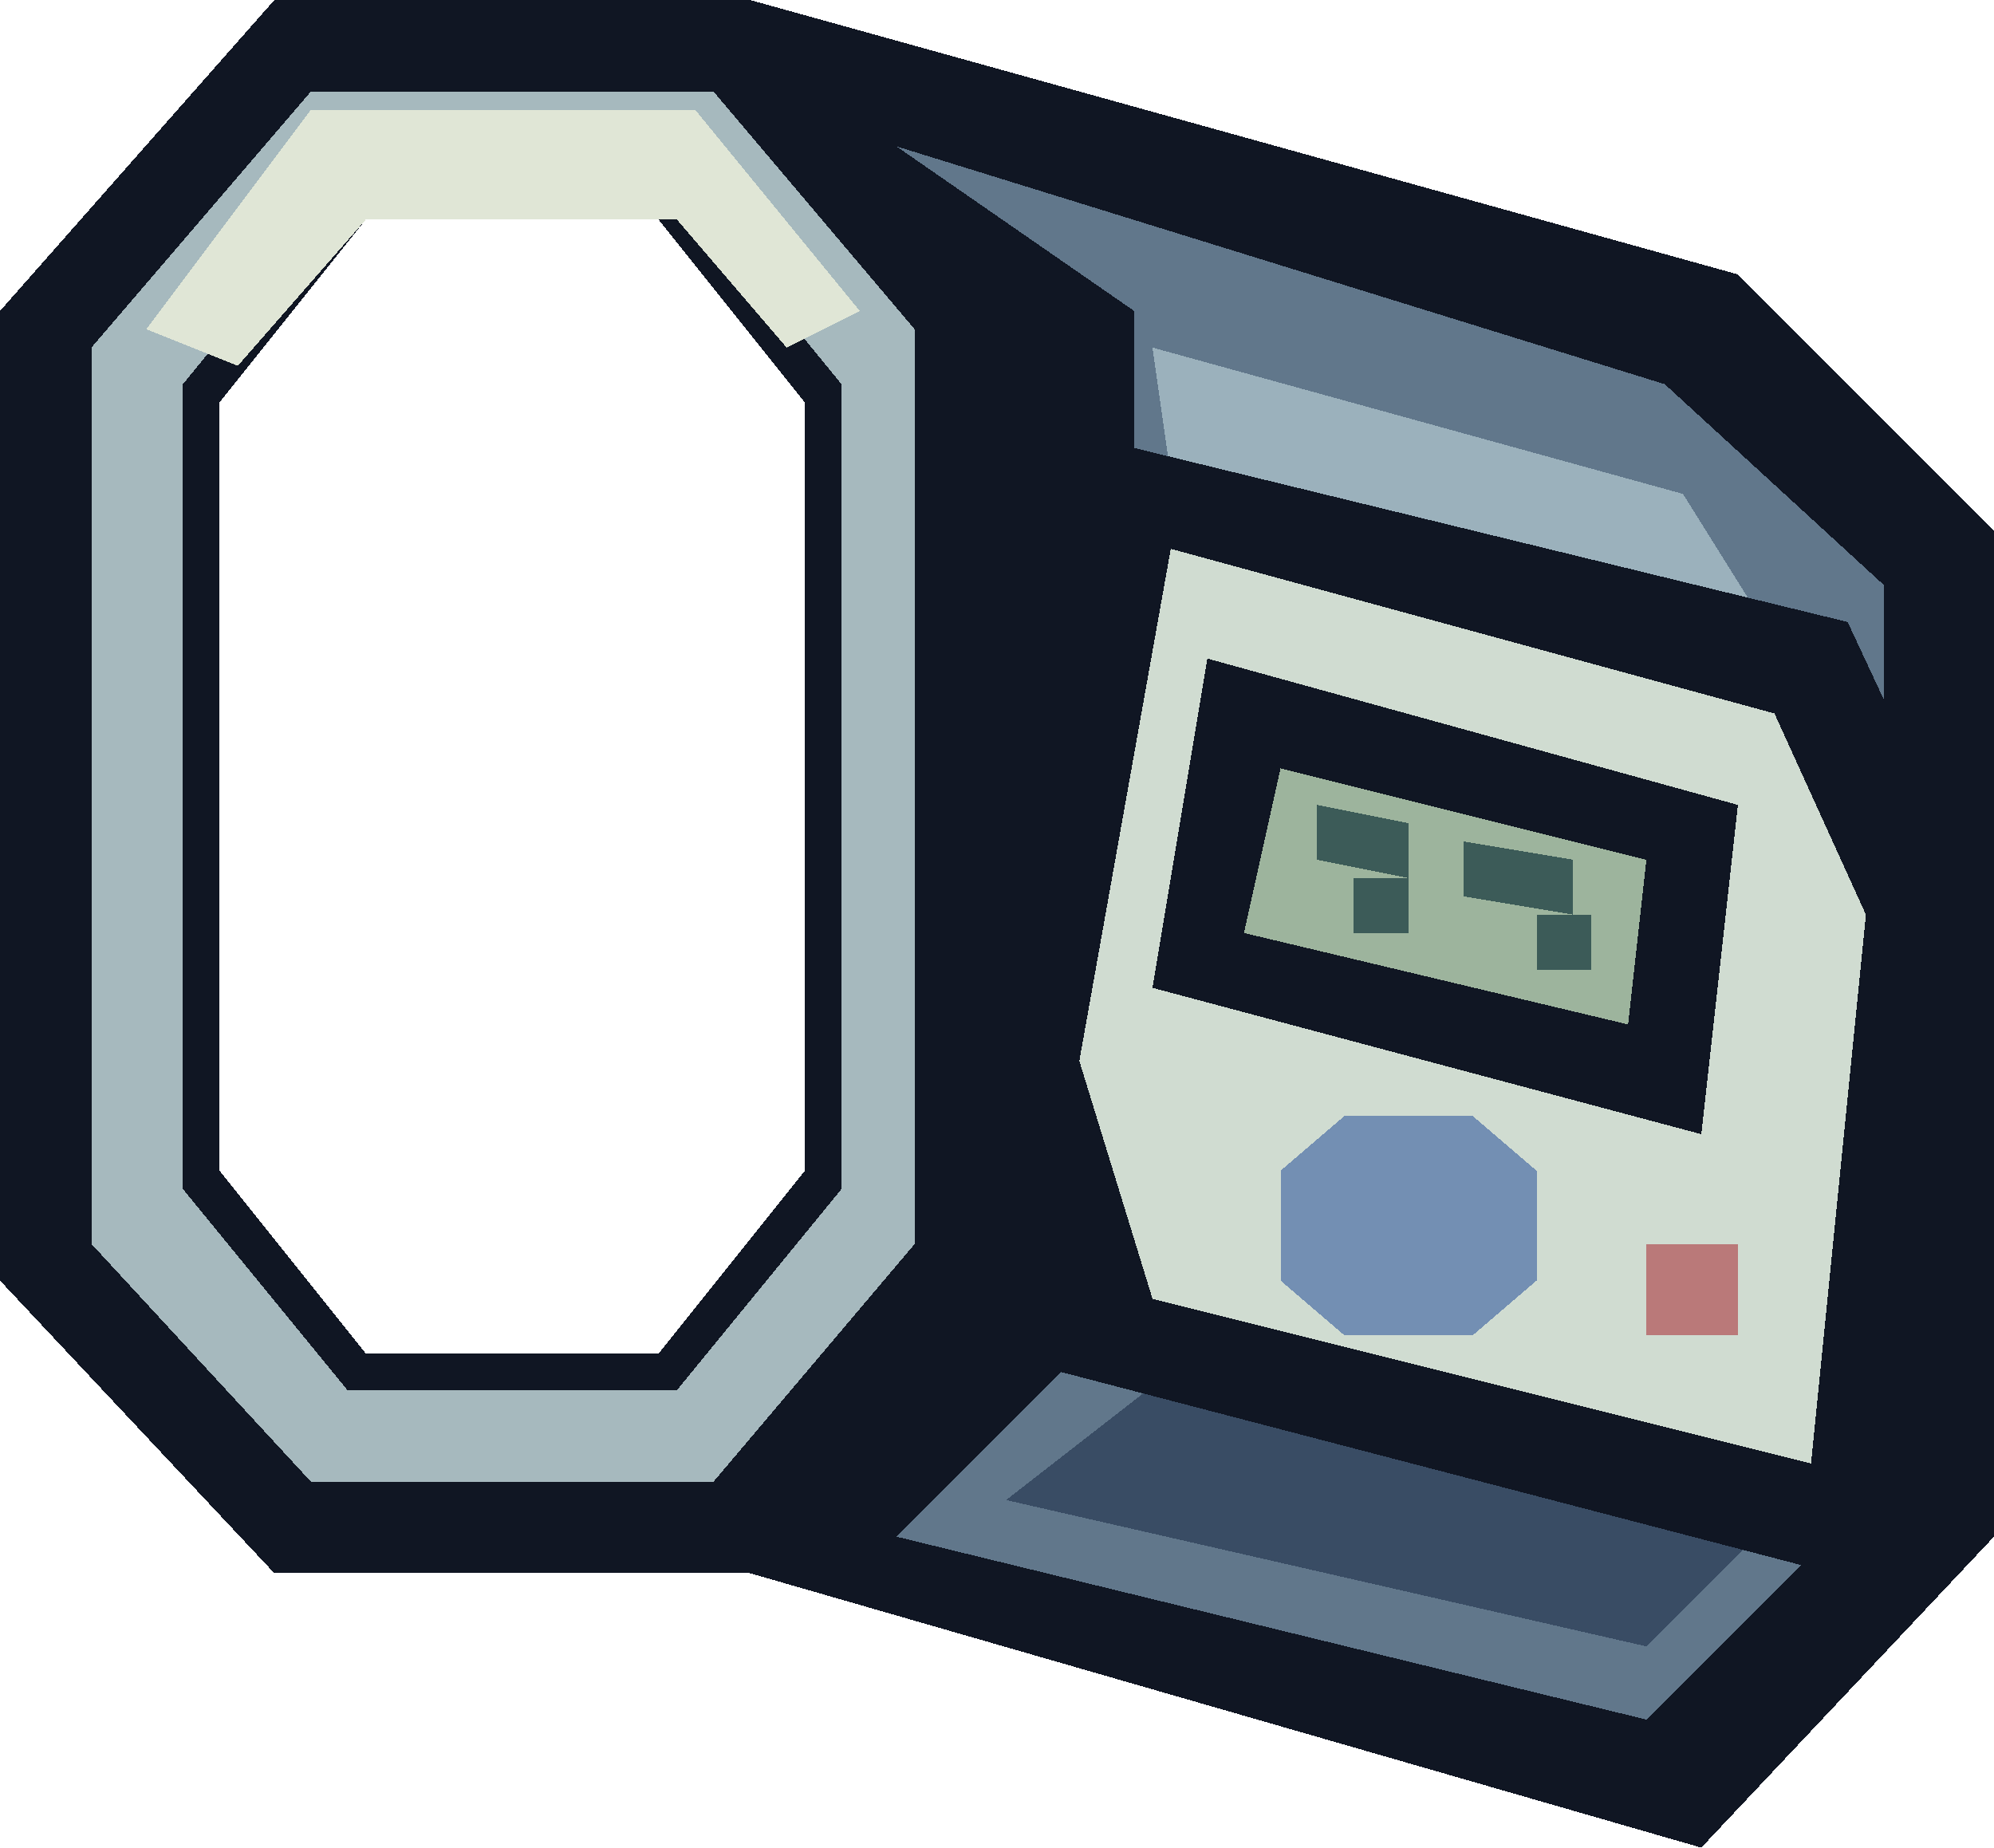
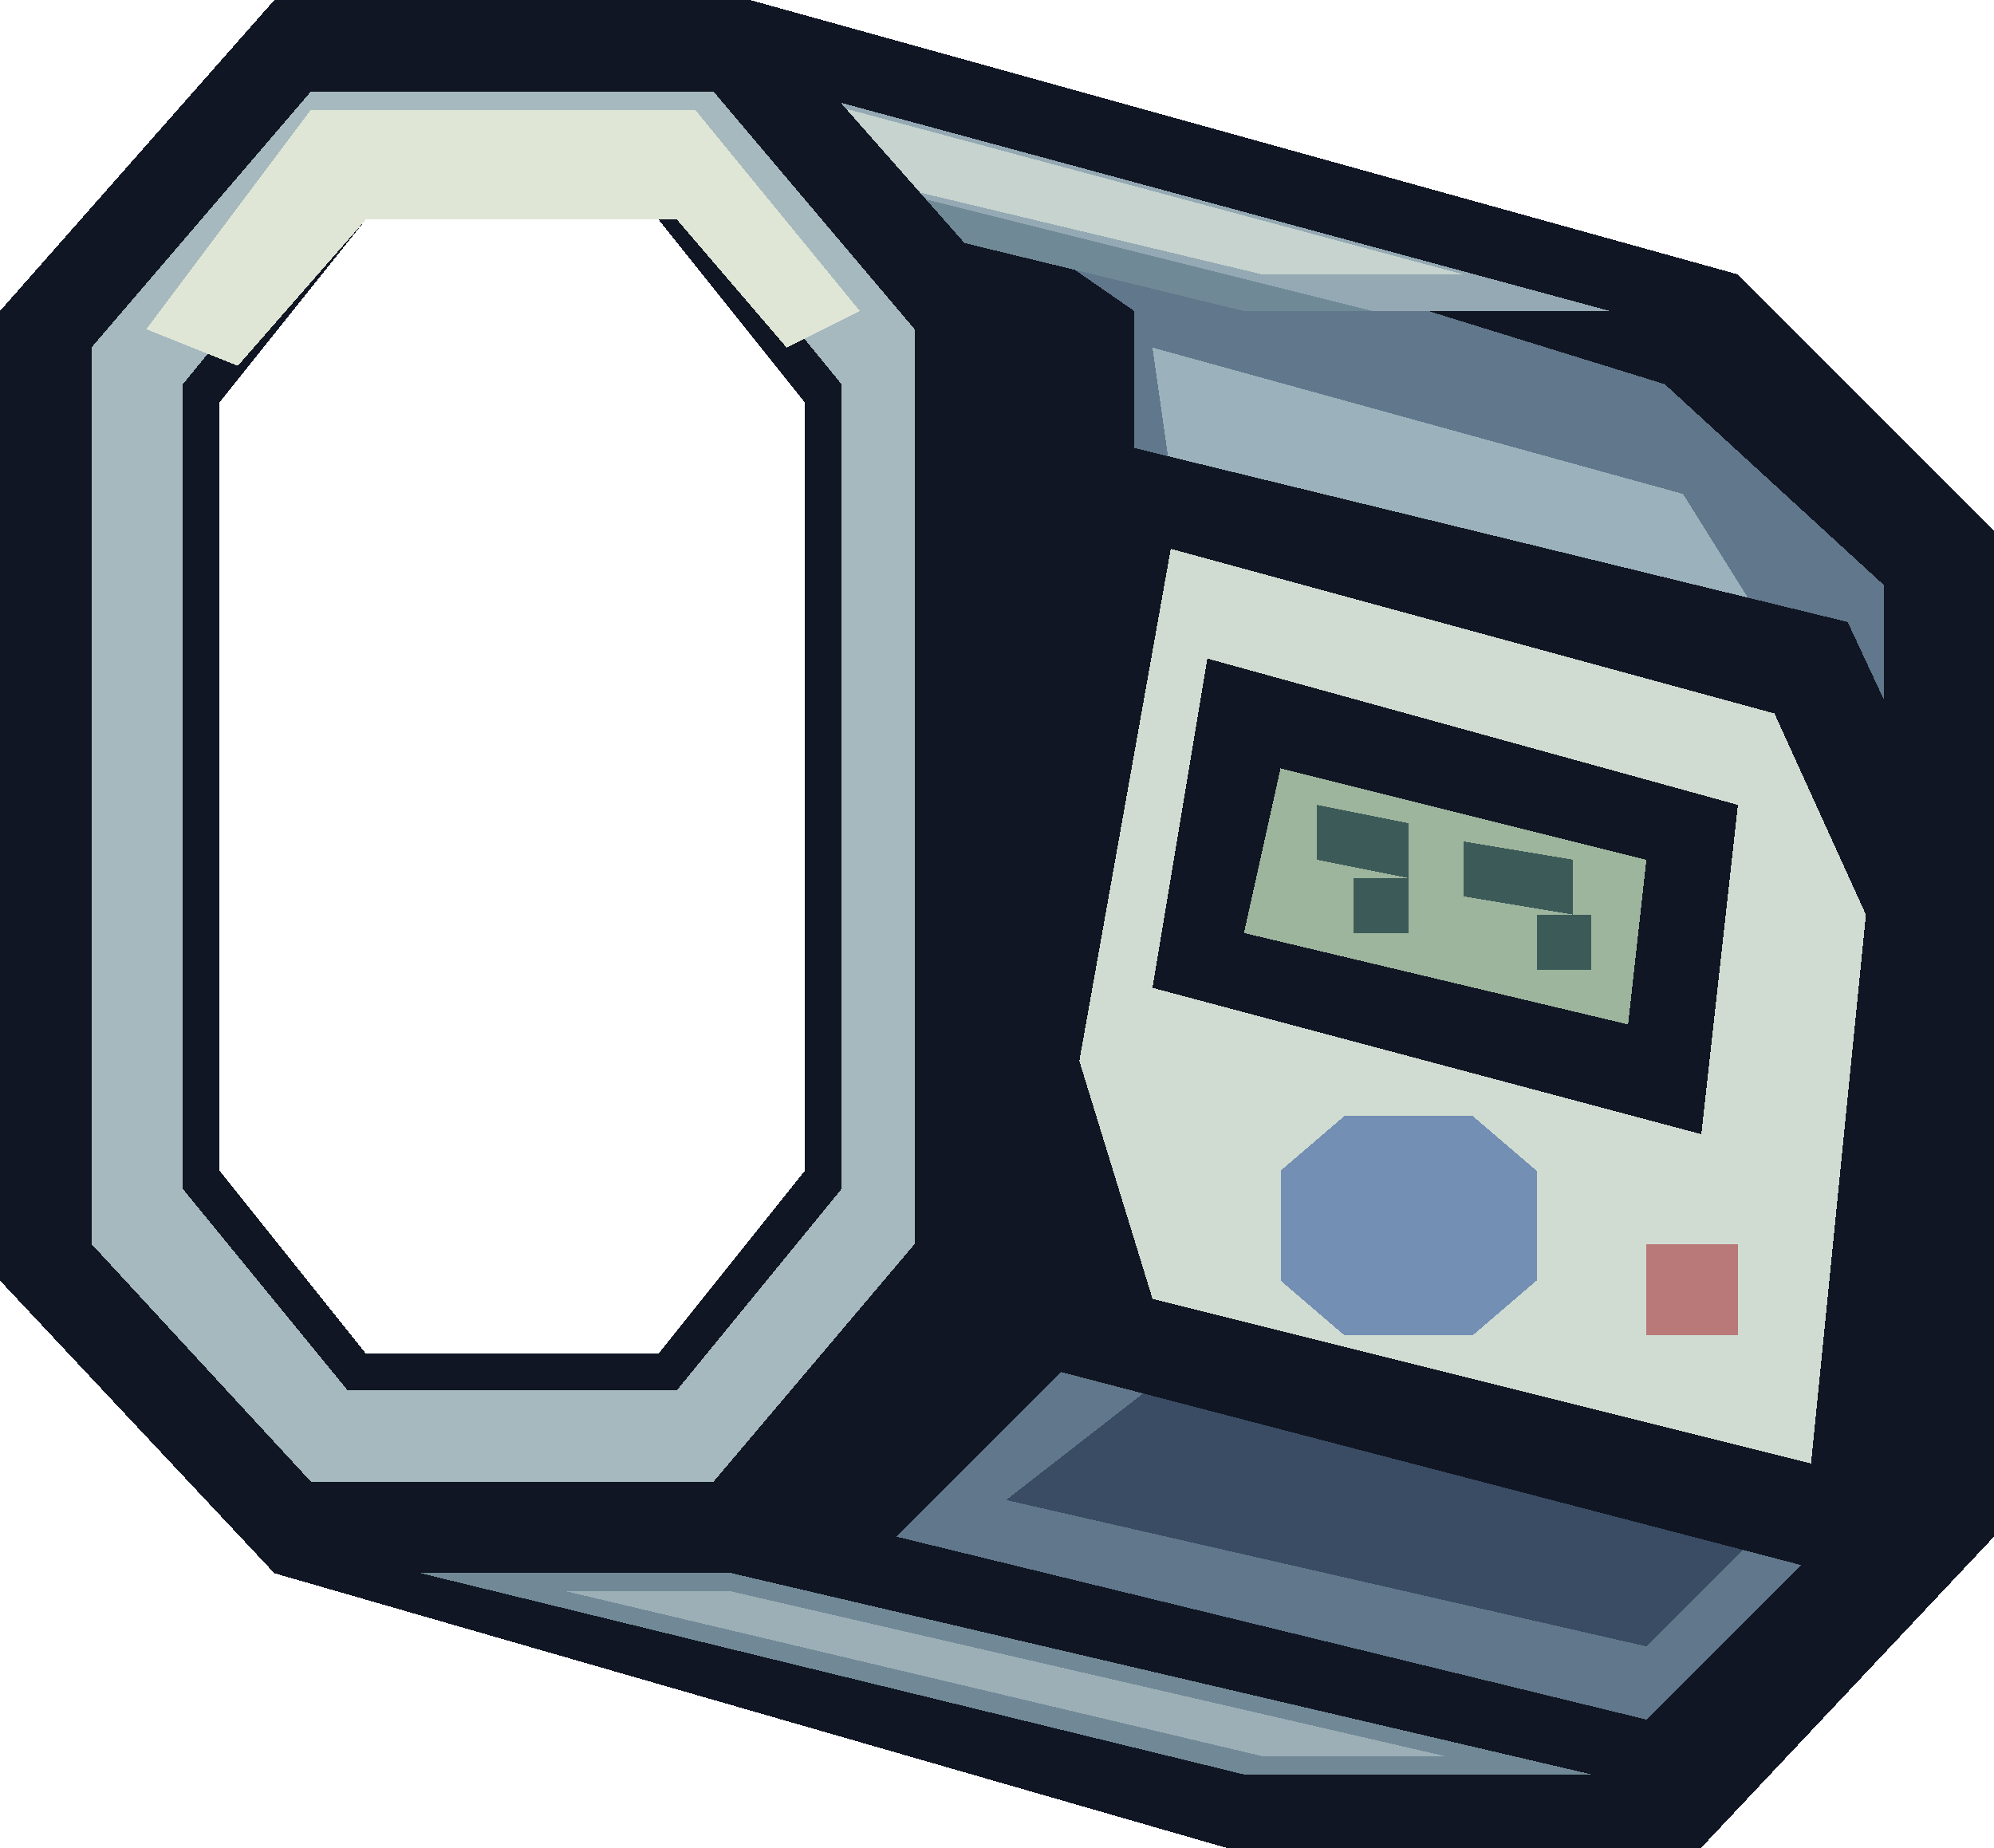
<svg xmlns="http://www.w3.org/2000/svg" width="109" height="101" viewBox="7 19 109 101" shape-rendering="crispEdges">
  <path d="M48 19L102 34L116 48V103L100 120L48 105L63 89V36Z" fill="#101623" />
  <path d="M56 27L98 40L110 51V100L97 113L56 103L69 90V36Z" fill="#61778b" />
+   <path d="M22 19H48L102 34H76Z" fill="#101623" />
+   <path d="M29 23H47L95 36H77Z" fill="#94a9b3" />
+   <path d="M30 23H46L87 34H76Z" fill="#c6d3ce" />
+   <path d="M38 27H46L82 36H75Z" fill="#708997" />
+   <path d="M22 105H48L100 120H74Z" fill="#101623" />
+   <path d="M30 105H47L94 116H75Z" fill="#718997" />
+   <path d="M38 106H47L86 115H76Z" fill="#9cafb6" />
  <path d="M70 38L99 46L104 54L71 45Z" fill="#9bb1bc" />
  <path d="M71 94L103 103L97 109L62 101Z" fill="#394c64" />
  <path d="M22 19L48 19L43 31L27 31Z" fill="#101623" />
  <path d="M48 19L63 36L51 41L43 31Z" fill="#101623" />
  <path d="M63 36L63 89L51 83L51 41Z" fill="#101623" />
  <path d="M63 89L48 105L43 93L51 83Z" fill="#101623" />
  <path d="M48 105L22 105L27 93L43 93Z" fill="#101623" />
  <path d="M22 105L7 89L19 83L27 93Z" fill="#101623" />
  <path d="M7 89L7 36L19 41L19 83Z" fill="#101623" />
  <path d="M7 36L22 19L27 31L19 41Z" fill="#101623" />
  <path d="M24 24H46L57 37V87L46 100H24L12 87V38Z M26 29L17 40V84L26 95H44L53 84V40L44 29Z" fill="#a6b9be" />
  <path d="M24 25H45L54 36L50 38L44 31H27L20 39L15 37Z" fill="#e0e6d6" />
  <path d="M67 43L108 53L115 68L111 106L65 94L60 78Z" fill="#101623" />
  <path d="M71 49L104 58L109 69L106 99L70 90L66 77Z" fill="#d0dcd1" />
  <path d="M73 55L102 63L100 81L70 73Z" fill="#101623" />
  <path d="M77 61L97 66L96 75L75 70Z" fill="#9db49d" />
  <path d="M79 63L84 64V67L79 66Z" fill="#3c5b58" />
  <path d="M87 65L93 66V69L87 68Z" fill="#3c5b58" />
  <rect x="81" y="67" width="3" height="3" fill="#3c5b58" />
  <rect x="91" y="69" width="3" height="3" fill="#3c5b58" />
  <path d="M80.5 80L87.5 80L91 83L91 89L87.5 92L80.5 92L77 89L77 83Z" fill="#738fb3" />
  <rect x="97" y="87" width="5" height="5" fill="#ba7979" />
</svg>
